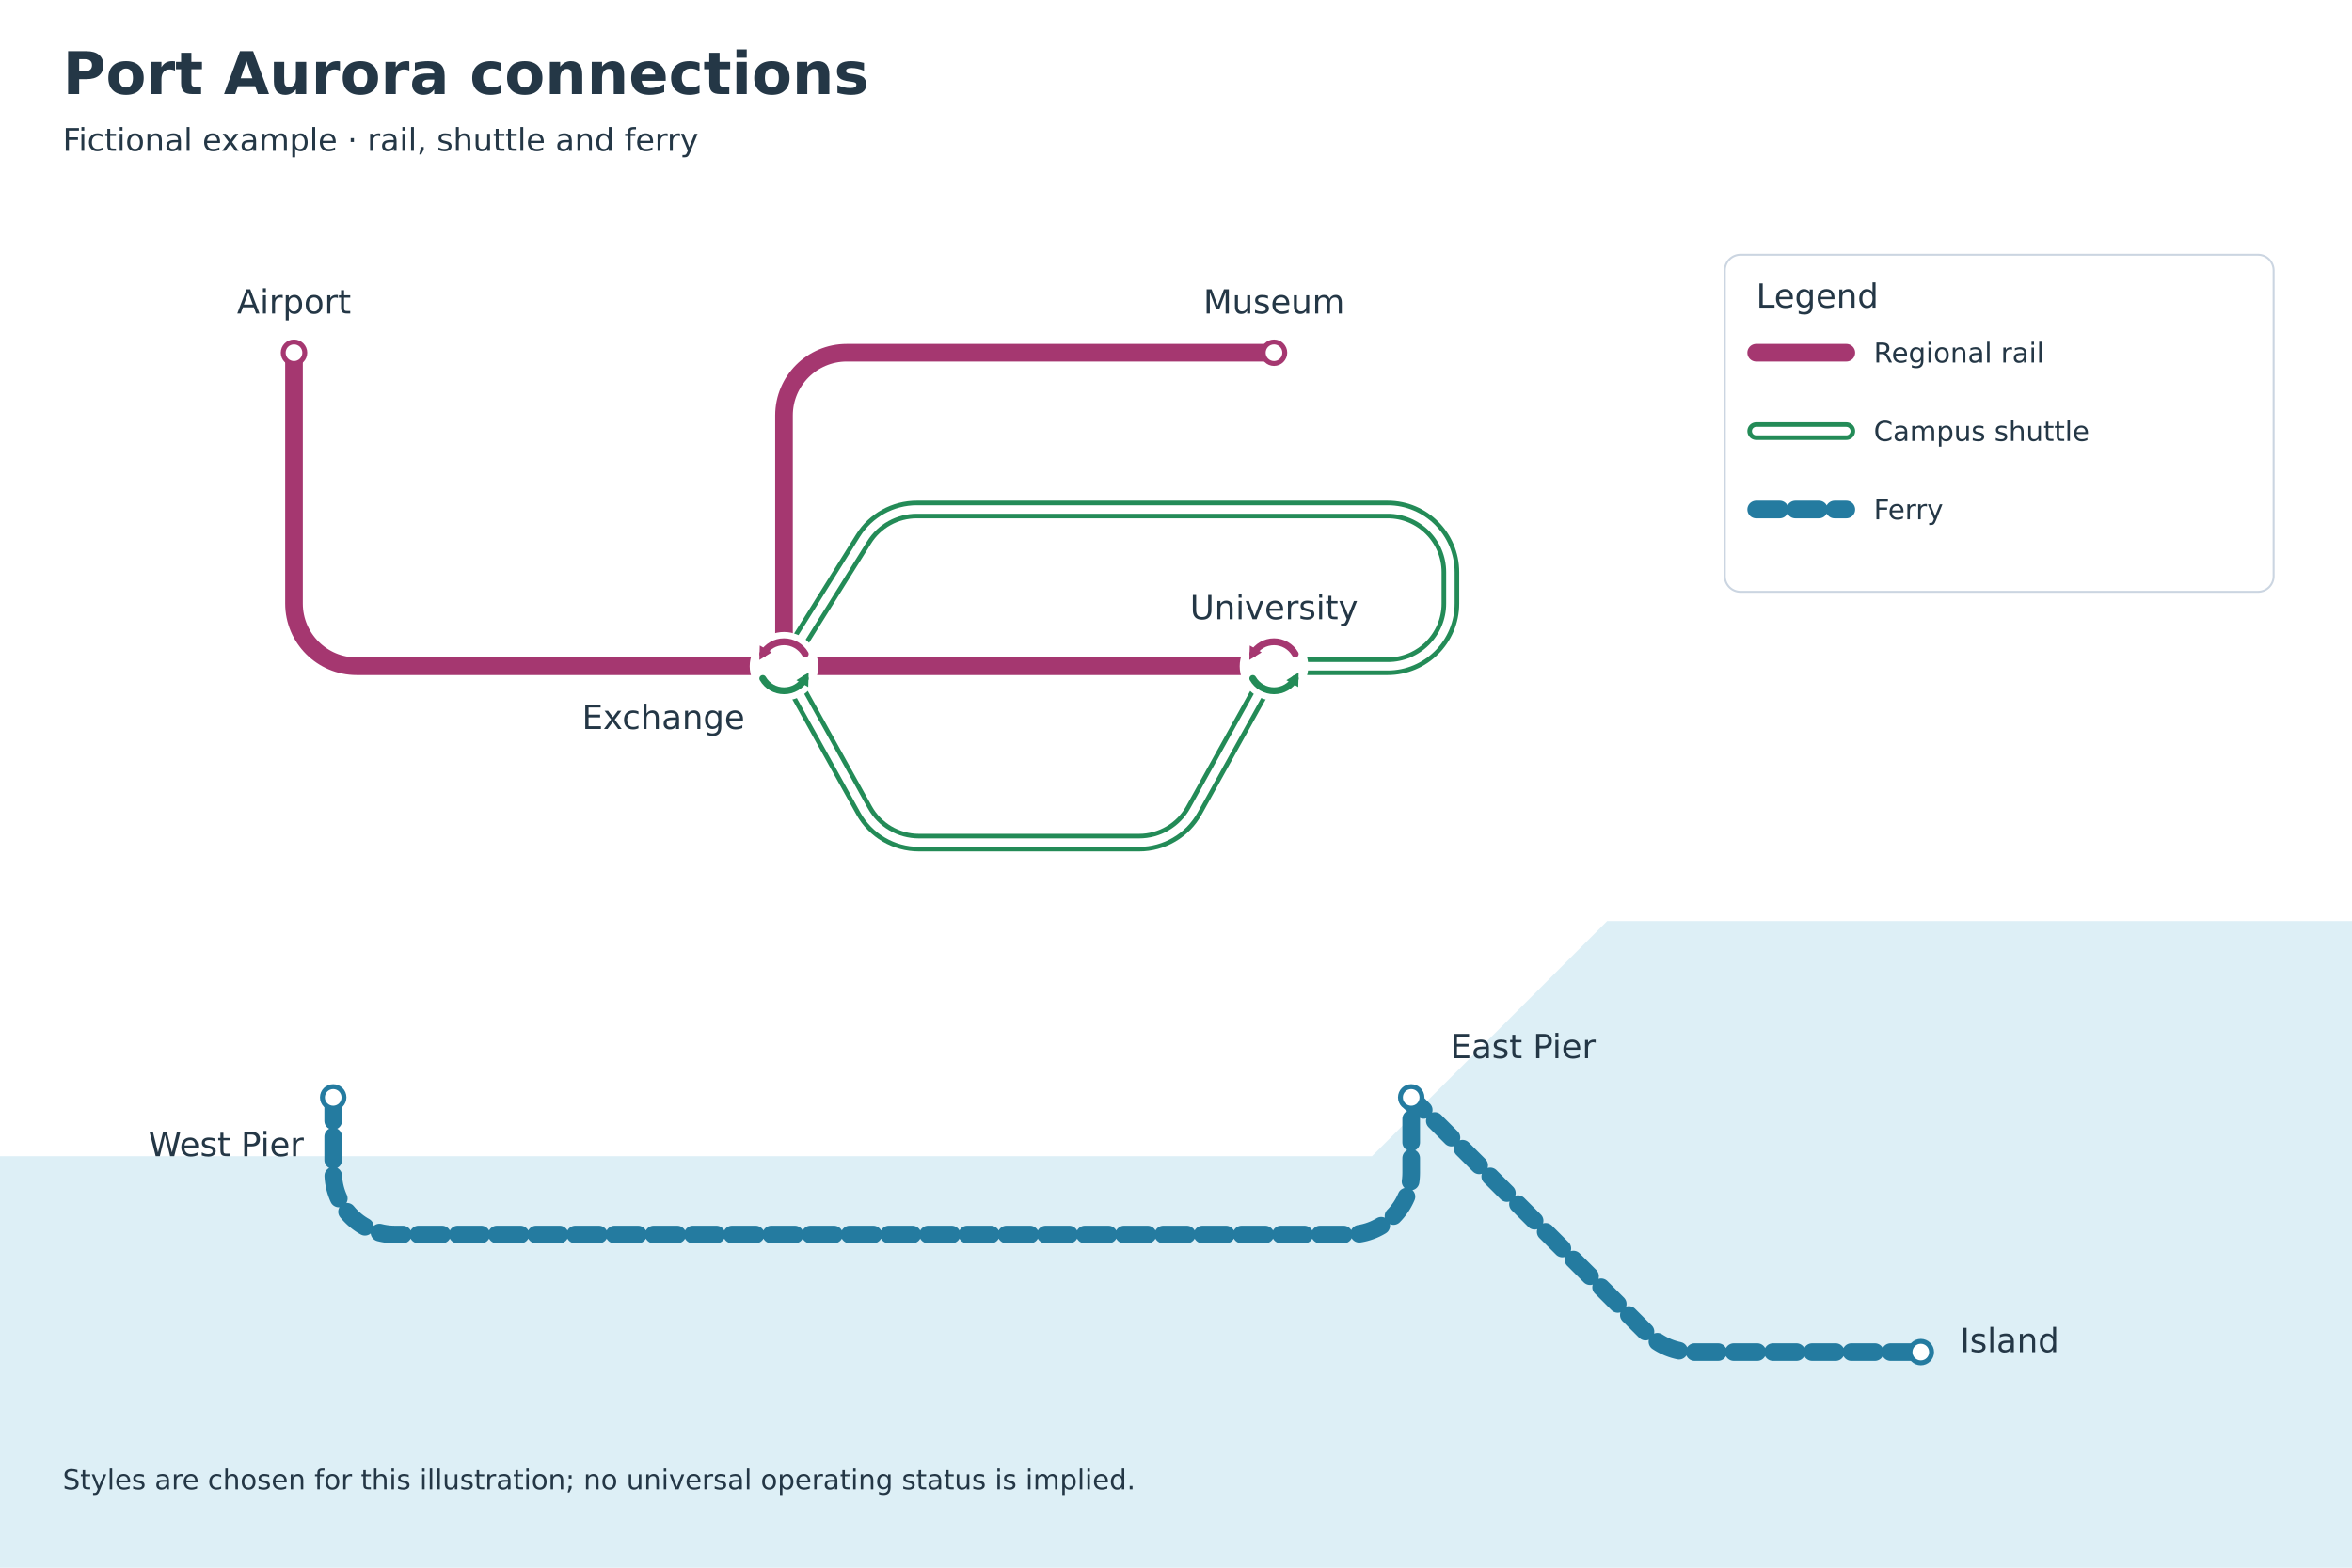
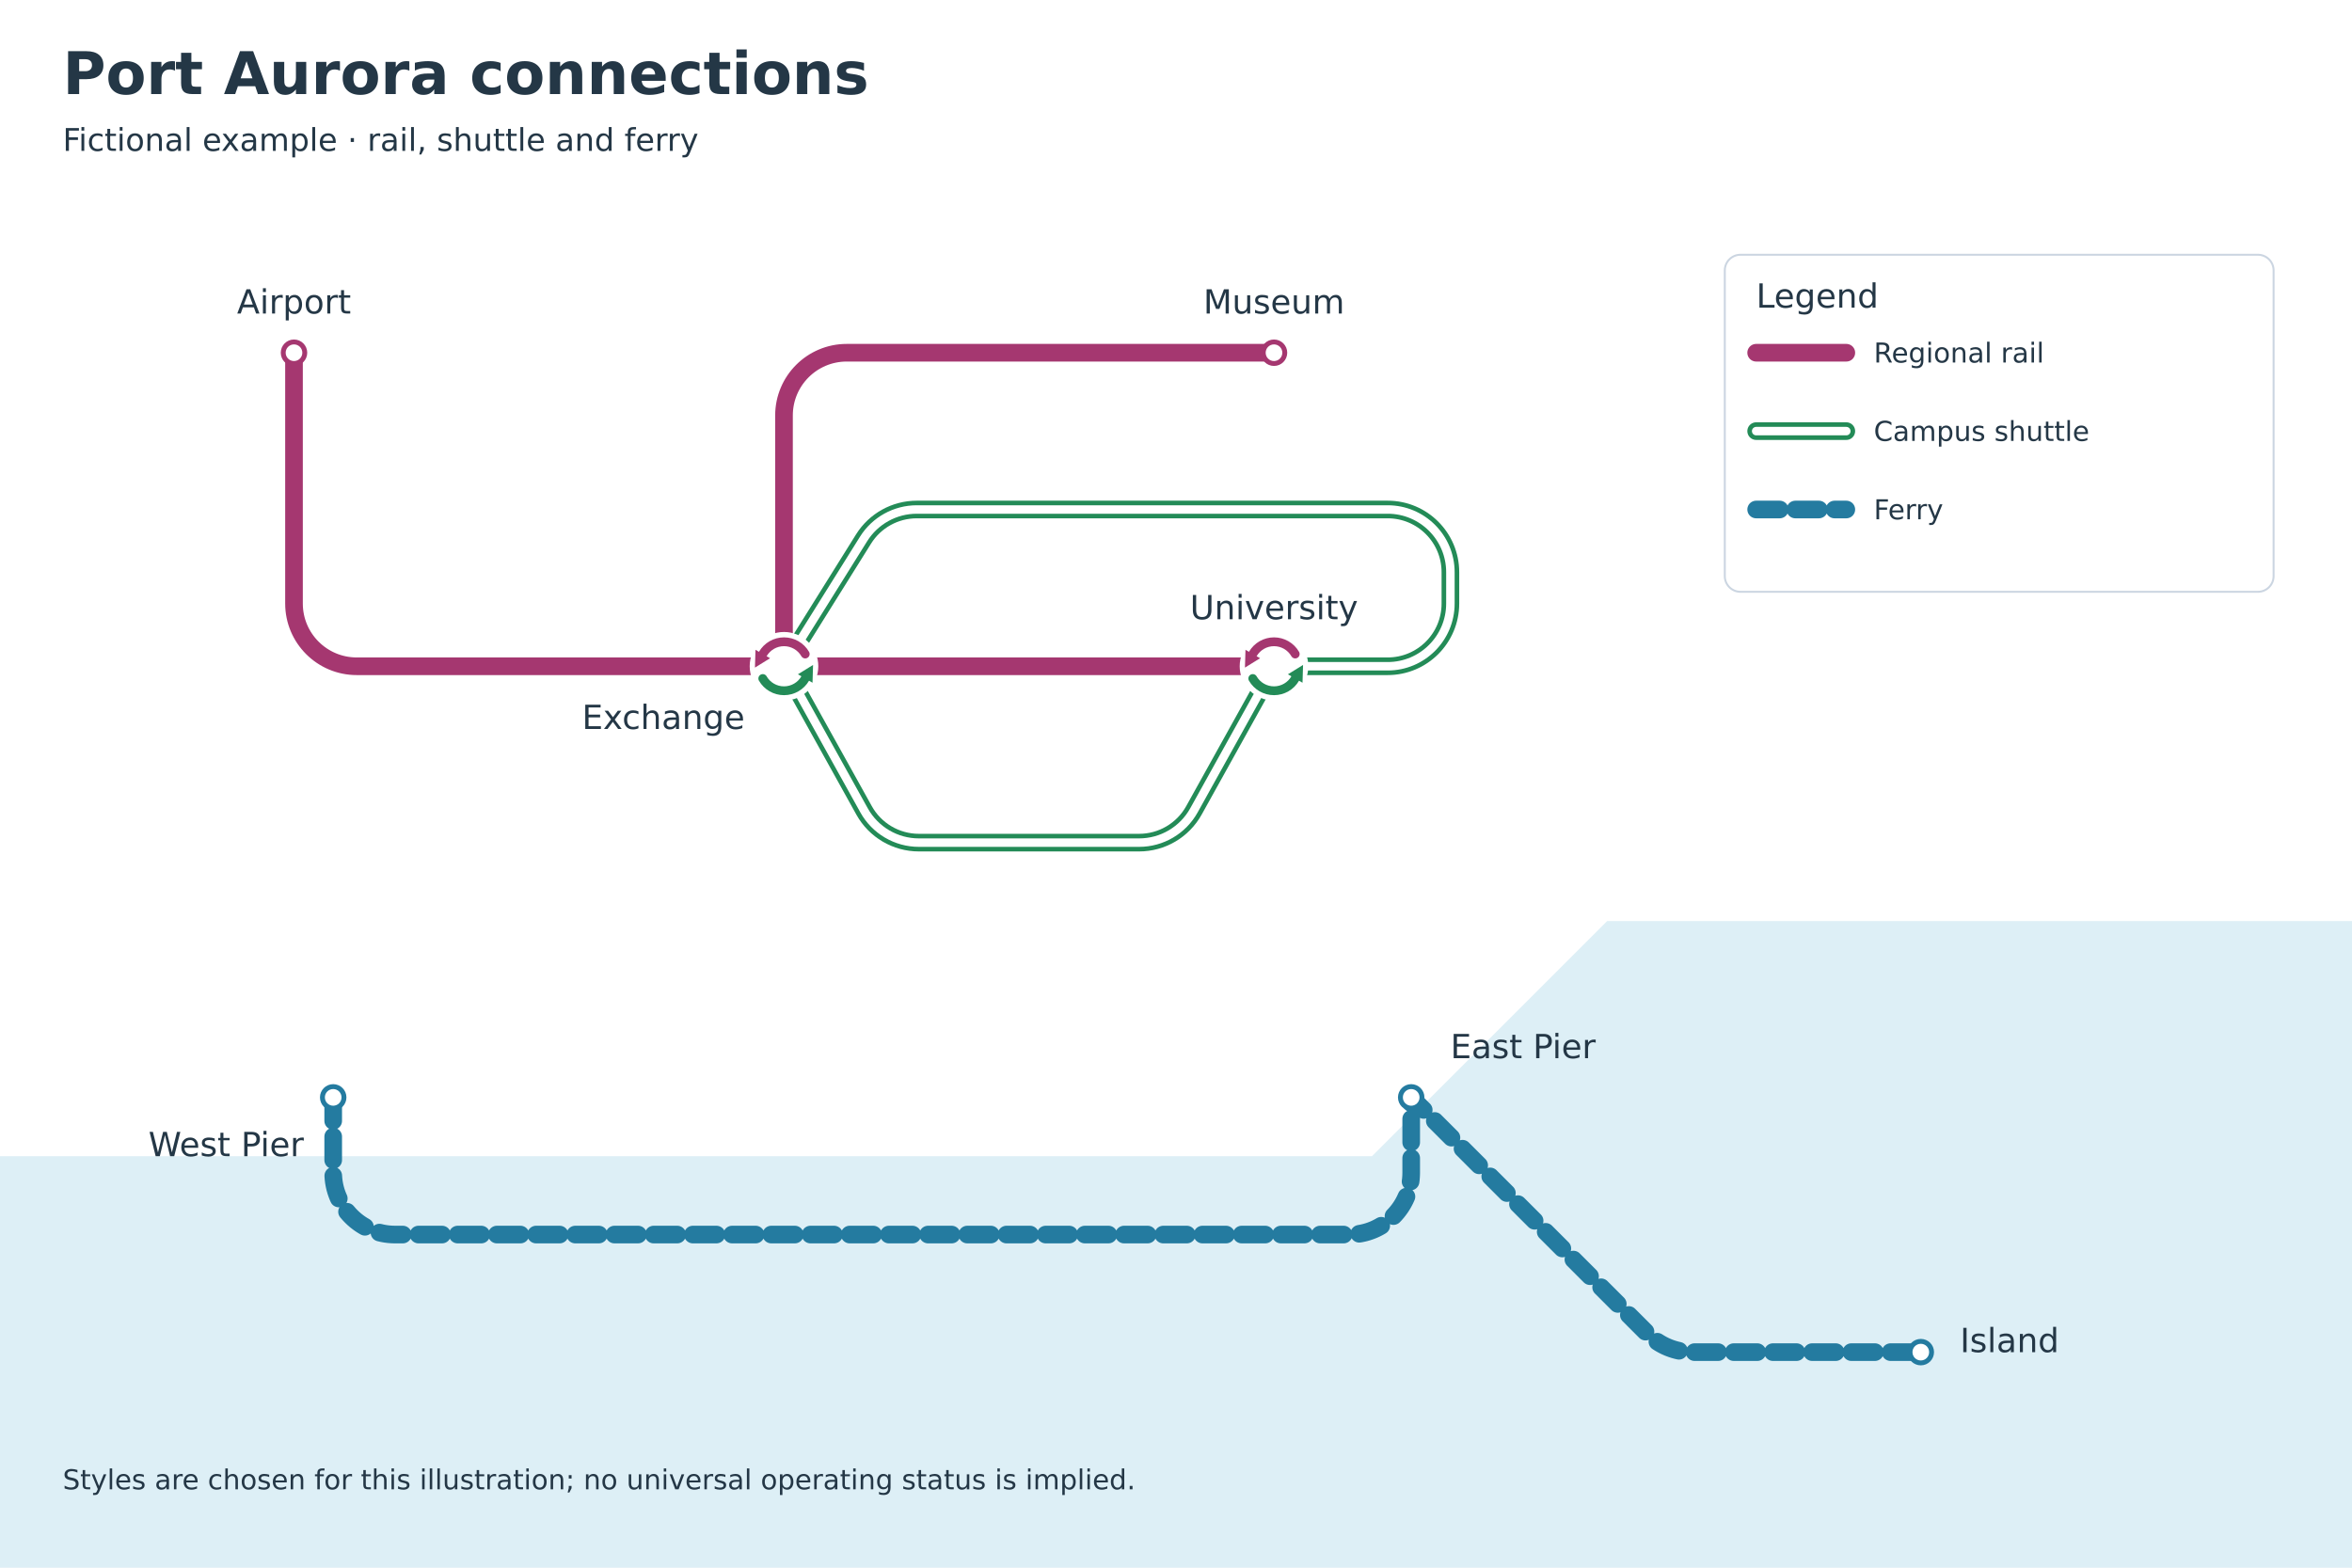
<svg xmlns="http://www.w3.org/2000/svg" width="1200" height="800" viewBox="0 0 1200 800" role="img" aria-labelledby="map-title">
  <rect width="1200" height="800" fill="#ffffff" />
  <g font-family="DejaVu Sans, sans-serif" fill="#243746">
    <g id="regions">
      <polygon points="0 590 700 590 820 470 1200 470 1200 800 0 800" fill="#DDEFF6" />
    </g>
    <g id="routes">
      <g data-route="regional" data-mode="regional rail">
        <g data-track-layer="outline">
          <g data-segment="0" data-structure="unspecified">
            <path d="M150 180 L150 308 A32 32 0 0 0 182 340 L400 340 L650 340" fill="none" stroke="#A53770" stroke-width="9" stroke-linecap="round" stroke-linejoin="round" />
          </g>
          <g data-segment="1" data-structure="unspecified">
            <path d="M400 340 L400 212 A32 32 0 0 1 432 180 L650 180" fill="none" stroke="#A53770" stroke-width="9" stroke-linecap="round" stroke-linejoin="round" />
          </g>
        </g>
        <g data-track-layer="core" />
      </g>
      <g data-route="shuttle" data-mode="shuttle">
        <g data-track-layer="outline">
          <g data-segment="0" data-structure="unspecified">
            <path d="M400 340 L440.6 275.04 A32 32 0 0 1 467.736 260 L708 260 A32 32 0 0 1 740 292 L740 308 A32 32 0 0 1 708 340 L650 340 L609.144 413.541 A32 32 0 0 1 581.171 430 L468.829 430 A32 32 0 0 1 440.856 413.541 L400 340 Z" fill="none" stroke="#238B57" stroke-width="9" stroke-linecap="round" stroke-linejoin="round" />
          </g>
        </g>
        <g data-track-layer="core">
          <g data-segment="0" data-structure="unspecified">
            <path d="M400 340 L440.6 275.04 A32 32 0 0 1 467.736 260 L708 260 A32 32 0 0 1 740 292 L740 308 A32 32 0 0 1 708 340 L650 340 L609.144 413.541 A32 32 0 0 1 581.171 430 L468.829 430 A32 32 0 0 1 440.856 413.541 L400 340 Z" fill="none" stroke="#ffffff" stroke-width="4.32" stroke-linecap="round" stroke-linejoin="round" />
          </g>
        </g>
      </g>
      <g data-route="ferry" data-mode="water transit">
        <g data-track-layer="outline">
          <g data-segment="0" data-structure="unspecified">
            <path d="M170 560 L170 598.5 A31.5 31.5 0 0 0 201.5 630 L688.5 630 A31.5 31.5 0 0 0 720 598.5 L720 560 L840.627 680.627 A32 32 0 0 0 863.255 690 L980 690" fill="none" stroke="#247BA0" stroke-width="9" stroke-linecap="round" stroke-linejoin="round" stroke-dasharray="12 8" />
          </g>
        </g>
        <g data-track-layer="core" />
      </g>
    </g>
    <g id="stations">
      <g data-station="airport" data-status="open" transform="translate(150 180)">
        <circle r="5.5" fill="#ffffff" stroke="#A53770" stroke-width="2.5" />
      </g>
      <g data-station="exchange" data-status="open" transform="translate(400 340)">
        <circle r="17.5" fill="#ffffff" />
-         <path class="transfer-arrow" d="M10.825 -6.25 A12.5 12.5 0 0 0 -10.825 -6.25" fill="none" stroke="#A53770" stroke-width="3.5" stroke-linecap="round" />
-         <path class="transfer-head" d="M-12.575 -3.219 L-12.356 -10.598 L-6.294 -7.098 Z" fill="#A53770" />
-         <path class="transfer-arrow" d="M-10.825 6.25 A12.5 12.5 0 0 0 10.825 6.25" fill="none" stroke="#238B57" stroke-width="3.5" stroke-linecap="round" />
-         <path class="transfer-head" d="M12.575 3.219 L12.356 10.598 L6.294 7.098 Z" fill="#238B57" />
+         <path class="transfer-arrow" transform="rotate(0) scale(1)" d="M10.825 -6.25 A12.5 12.5 0 0 0 -10.825 -6.25" fill="none" stroke="#A53770" stroke-width="4.5" stroke-linecap="round" />
+         <path class="transfer-head" transform="rotate(0) scale(1)" d="M-14.549 -8.4 L-14.825 .678 L-7.101 -4.1 Z" fill="#A53770" />
+         <path class="transfer-arrow" transform="rotate(180) scale(1)" d="M10.825 -6.25 A12.5 12.5 0 0 0 -10.825 -6.25" fill="none" stroke="#238B57" stroke-width="4.5" stroke-linecap="round" />
+         <path class="transfer-head" transform="rotate(180) scale(1)" d="M-14.549 -8.4 L-14.825 .678 L-7.101 -4.1 Z" fill="#238B57" />
      </g>
      <g data-station="museum" data-status="open" transform="translate(650 180)">
        <circle r="5.5" fill="#ffffff" stroke="#A53770" stroke-width="2.5" />
      </g>
      <g data-station="university" data-status="open" transform="translate(650 340)">
        <circle r="17.5" fill="#ffffff" />
-         <path class="transfer-arrow" d="M10.825 -6.25 A12.5 12.5 0 0 0 -10.825 -6.25" fill="none" stroke="#A53770" stroke-width="3.5" stroke-linecap="round" />
-         <path class="transfer-head" d="M-12.575 -3.219 L-12.356 -10.598 L-6.294 -7.098 Z" fill="#A53770" />
-         <path class="transfer-arrow" d="M-10.825 6.25 A12.5 12.5 0 0 0 10.825 6.25" fill="none" stroke="#238B57" stroke-width="3.5" stroke-linecap="round" />
-         <path class="transfer-head" d="M12.575 3.219 L12.356 10.598 L6.294 7.098 Z" fill="#238B57" />
+         <path class="transfer-arrow" transform="rotate(0) scale(1)" d="M10.825 -6.25 A12.5 12.5 0 0 0 -10.825 -6.25" fill="none" stroke="#A53770" stroke-width="4.5" stroke-linecap="round" />
+         <path class="transfer-head" transform="rotate(0) scale(1)" d="M-14.549 -8.4 L-14.825 .678 L-7.101 -4.1 Z" fill="#A53770" />
+         <path class="transfer-arrow" transform="rotate(180) scale(1)" d="M10.825 -6.25 A12.5 12.5 0 0 0 -10.825 -6.25" fill="none" stroke="#238B57" stroke-width="4.5" stroke-linecap="round" />
+         <path class="transfer-head" transform="rotate(180) scale(1)" d="M-14.549 -8.4 L-14.825 .678 L-7.101 -4.1 Z" fill="#238B57" />
      </g>
      <g data-station="west-pier" data-status="open" transform="translate(170 560)">
        <circle r="5.5" fill="#ffffff" stroke="#247BA0" stroke-width="2.5" />
      </g>
      <g data-station="east-pier" data-status="open" transform="translate(720 560)">
        <circle r="5.5" fill="#ffffff" stroke="#247BA0" stroke-width="2.5" />
      </g>
      <g data-station="island" data-status="open" transform="translate(980 690)">
        <circle r="5.5" fill="#ffffff" stroke="#247BA0" stroke-width="2.5" />
      </g>
    </g>
    <g id="labels">
      <text data-label="airport" x="150" y="160" text-anchor="middle" font-size="17">
        <tspan x="150">Airport</tspan>
      </text>
      <text data-label="exchange" x="380" y="372" text-anchor="end" font-size="17">
        <tspan x="380">Exchange</tspan>
      </text>
      <text data-label="museum" x="650" y="160" text-anchor="middle" font-size="17">
        <tspan x="650">Museum</tspan>
      </text>
      <text data-label="university" x="650" y="316" text-anchor="middle" font-size="17">
        <tspan x="650">University</tspan>
      </text>
      <text data-label="west-pier" x="155" y="590" text-anchor="end" font-size="17">
        <tspan x="155">West Pier</tspan>
      </text>
      <text data-label="east-pier" x="740" y="540" text-anchor="start" font-size="17">
        <tspan x="740">East Pier</tspan>
      </text>
      <text data-label="island" x="1000" y="690" text-anchor="start" font-size="17">
        <tspan x="1000">Island</tspan>
      </text>
    </g>
    <g id="heading">
      <text x="32" y="48" font-size="30" font-weight="700">Port Aurora connections</text>
      <text x="32" y="77" font-size="16">Fictional example · rail, shuttle and ferry</text>
    </g>
    <g id="legend" transform="translate(880 130)">
      <rect width="280" height="172" rx="8" fill="#ffffff" stroke="#cbd5e1" />
      <text x="16" y="27" font-size="17">Legend</text>
      <path d="M16 50 H62" fill="none" stroke="#A53770" stroke-width="9" stroke-linecap="round" stroke-linejoin="round" />
      <text x="76" y="55" font-size="14">Regional rail</text>
      <path d="M16 90 H62" fill="none" stroke="#238B57" stroke-width="9" stroke-linecap="round" stroke-linejoin="round" />
      <path d="M16 90 H62" fill="none" stroke="#ffffff" stroke-width="4.32" stroke-linecap="round" stroke-linejoin="round" />
      <text x="76" y="95" font-size="14">Campus shuttle</text>
      <path d="M16 130 H62" fill="none" stroke="#247BA0" stroke-width="9" stroke-linecap="round" stroke-linejoin="round" stroke-dasharray="12 8" />
      <text x="76" y="135" font-size="14">Ferry</text>
    </g>
    <g id="annotations">
      <text x="32" y="760" font-size="14" text-anchor="start">Styles are chosen for this illustration; no universal operating status is implied.</text>
    </g>
  </g>
</svg>
